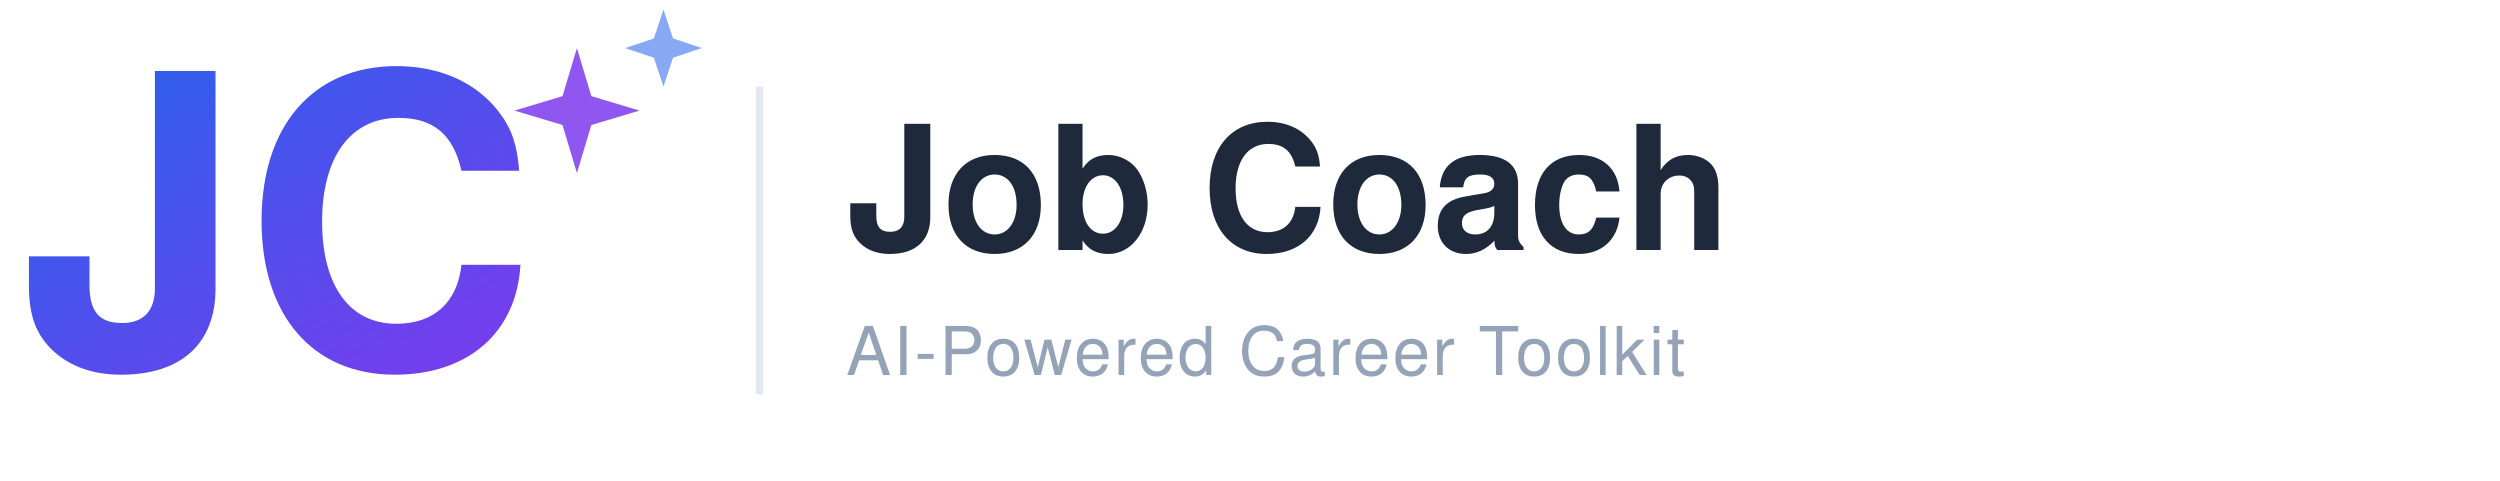
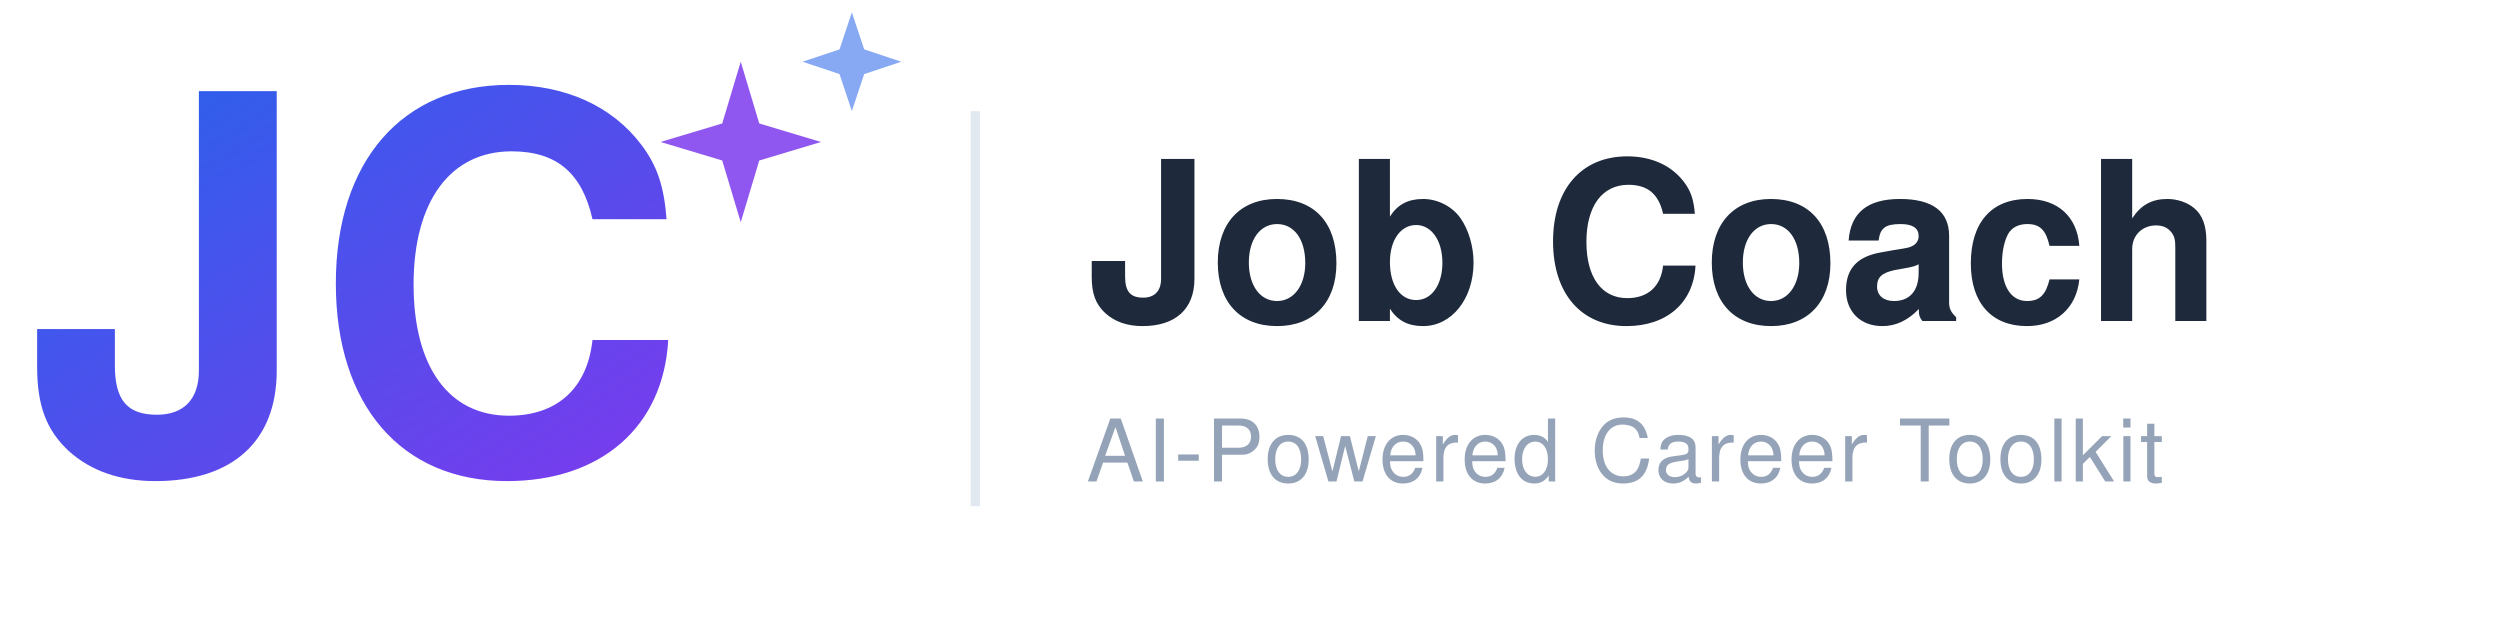
- <svg xmlns="http://www.w3.org/2000/svg" viewBox="0 0 520 100" width="520" height="100">
+ <svg xmlns="http://www.w3.org/2000/svg" viewBox="0 0 405 100" width="405" height="100">
  <defs>
    <linearGradient id="grad" x1="0%" y1="0%" x2="100%" y2="100%">
      <stop offset="0%" style="stop-color:#2563EB" />
      <stop offset="100%" style="stop-color:#7C3AED" />
    </linearGradient>
  </defs>
  <text x="4" y="76" font-family="system-ui, -apple-system, 'Segoe UI', Helvetica, Arial, sans-serif" font-size="84" font-weight="800" fill="url(#grad)">JC</text>
  <path d="M120 10 L123 20 L133 23 L123 26 L120 36 L117 26 L107 23 L117 20 Z" fill="#7C3AED" opacity="0.85" />
  <path d="M138 2 L140 8 L146 10 L140 12 L138 18 L136 12 L130 10 L136 8 Z" fill="#2563EB" opacity="0.55" />
  <line x1="158" y1="18" x2="158" y2="82" stroke="#E2E8F0" stroke-width="1.5" />
  <text x="176" y="52" font-family="system-ui, -apple-system, 'Segoe UI', Helvetica, Arial, sans-serif" font-size="36" font-weight="700" fill="#1E293B">Job Coach</text>
  <text x="176" y="78" font-family="system-ui, -apple-system, 'Segoe UI', Helvetica, Arial, sans-serif" font-size="14" font-weight="400" fill="#94A3B8" letter-spacing="0.5">AI-Powered Career Toolkit</text>
</svg>
